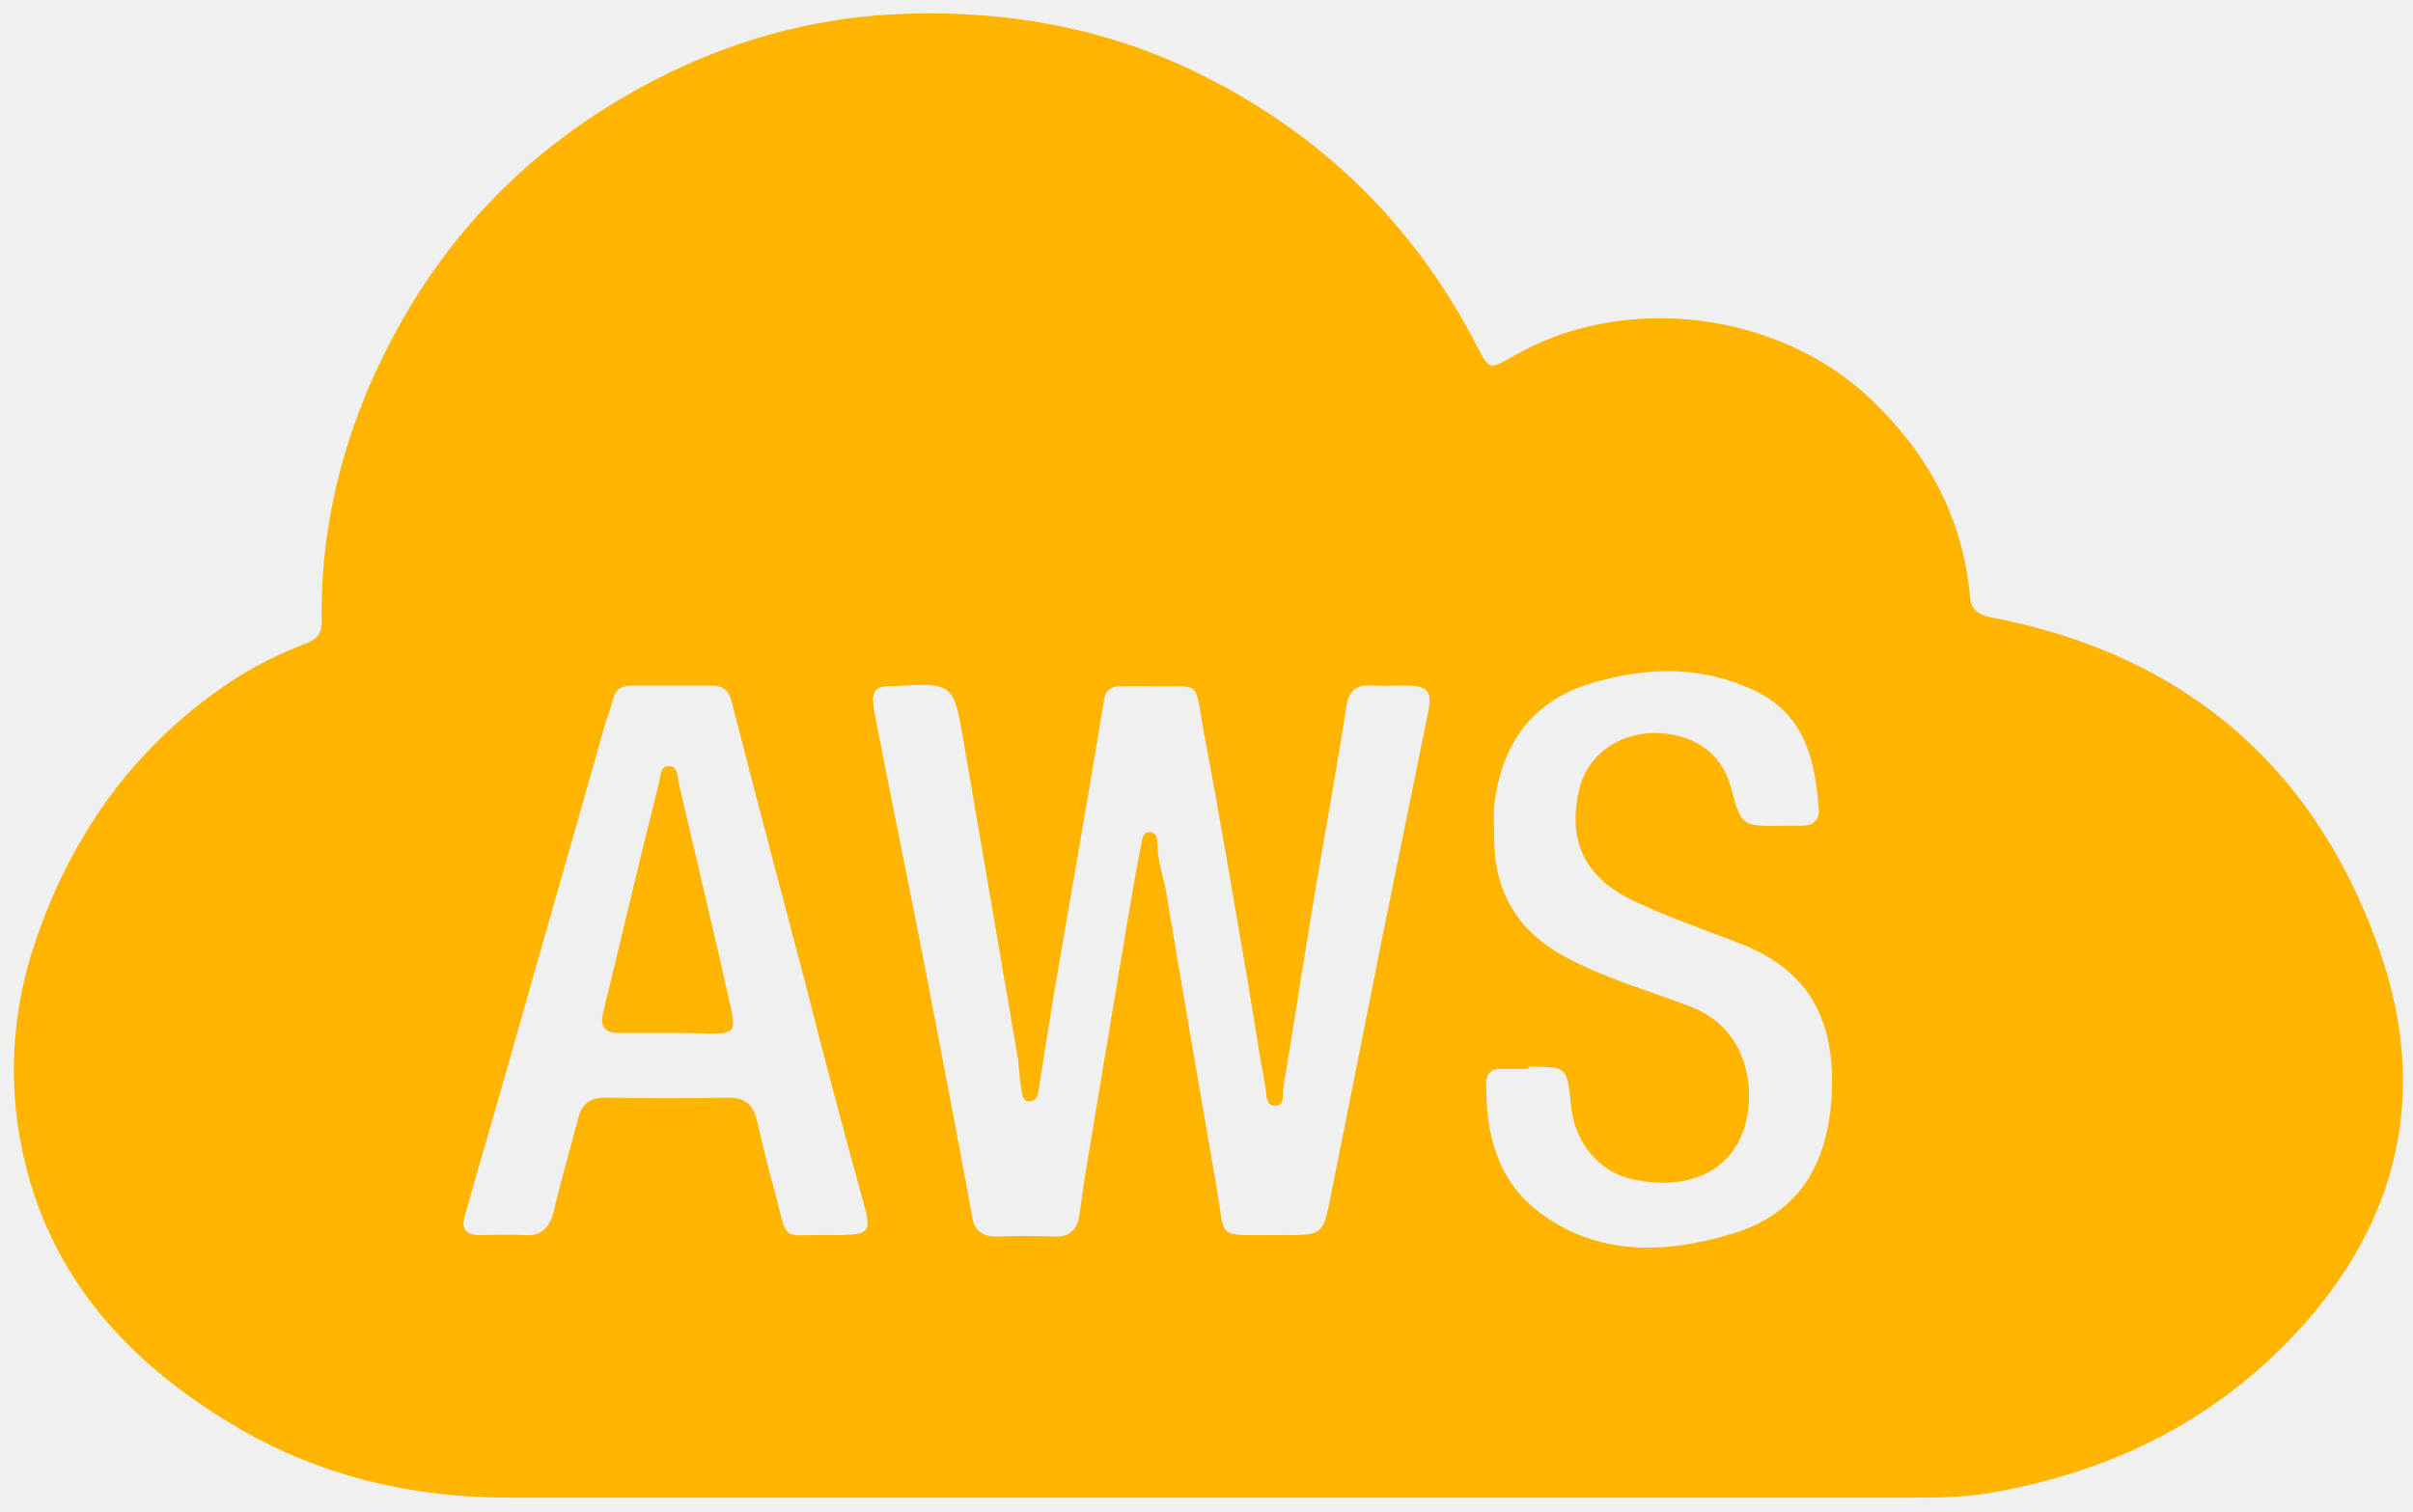
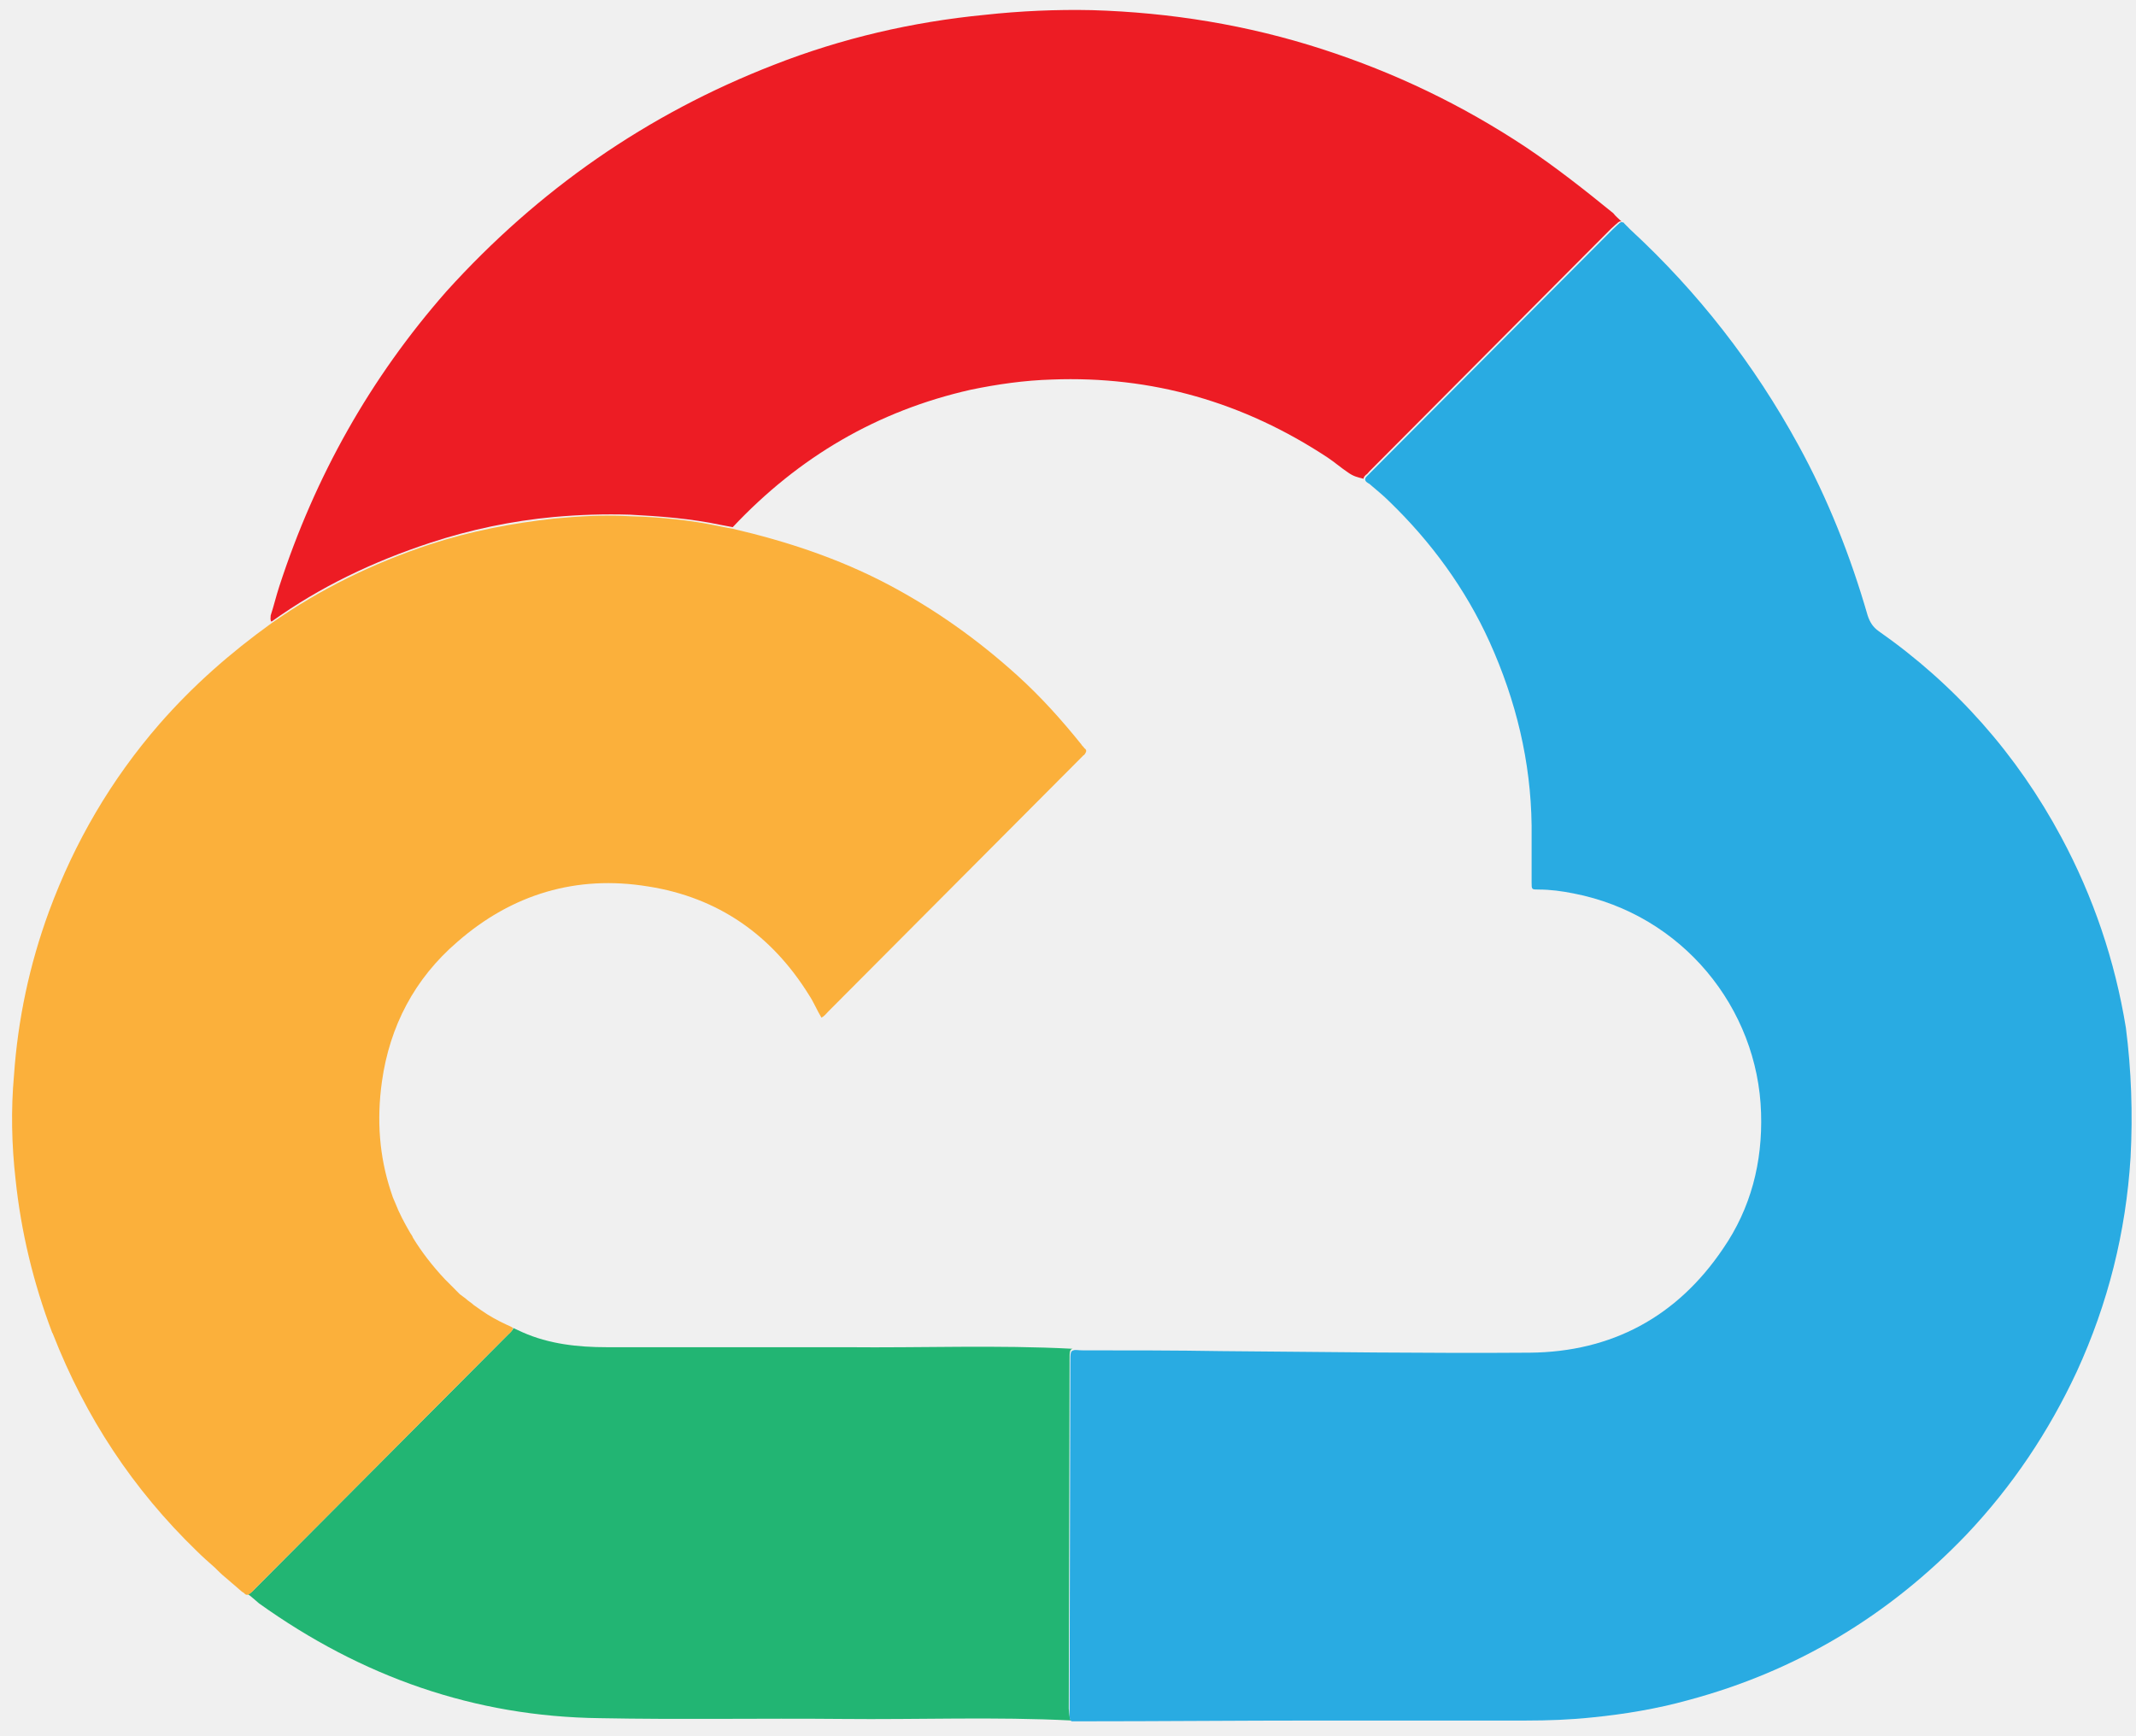
- <svg xmlns="http://www.w3.org/2000/svg" width="83" height="52" viewBox="0 0 83 52" fill="none">
-   <g clip-path="url(#clip0_303_4260)">
-     <path d="M41.45 51.53C33.468 51.53 25.487 51.53 17.505 51.53C14.198 51.53 11.09 50.812 8.23 49.154C4.625 47.05 1.89 44.204 0.87 40.046C0.224 37.422 0.373 34.749 1.293 32.175C2.561 28.561 4.724 25.591 7.957 23.438C8.753 22.919 9.598 22.498 10.493 22.151C10.841 22.027 11.065 21.854 11.065 21.409C11.015 18.538 11.612 15.79 12.756 13.167C14.869 8.341 18.326 4.777 23.075 2.475C25.661 1.237 28.371 0.544 31.28 0.47C34.786 0.371 38.118 0.99 41.276 2.549C45.478 4.628 48.661 7.747 50.8 11.905C51.222 12.721 51.222 12.721 52.018 12.276C55.797 10.048 61.144 10.692 64.326 13.711C66.291 15.568 67.509 17.795 67.758 20.493C67.782 20.914 67.981 21.137 68.454 21.235C75.267 22.523 79.817 26.557 81.956 33.017C83.572 37.942 82.353 42.422 78.673 46.184C75.864 49.055 72.432 50.663 68.528 51.356C67.584 51.53 66.589 51.53 65.619 51.53C57.563 51.53 49.507 51.53 41.45 51.53ZM43.788 42.496C43.912 42.496 44.011 42.496 44.136 42.496C45.503 42.496 45.503 42.496 45.777 41.135C46.373 38.189 46.945 35.244 47.542 32.274C48.064 29.7 48.587 27.151 49.109 24.577C49.283 23.76 49.134 23.587 48.288 23.587C47.94 23.587 47.592 23.611 47.244 23.587C46.647 23.537 46.373 23.76 46.299 24.379C45.951 26.631 45.528 28.908 45.155 31.16C44.807 33.264 44.484 35.368 44.136 37.472C44.111 37.694 44.185 38.041 43.887 38.041C43.539 38.066 43.564 37.694 43.539 37.472C43.315 36.283 43.141 35.096 42.942 33.907C42.445 31.037 41.972 28.166 41.425 25.294C41.052 23.29 41.425 23.661 39.486 23.611C39.188 23.611 38.889 23.611 38.566 23.611C38.218 23.611 38.019 23.735 37.969 24.131C37.472 27.151 36.95 30.145 36.428 33.165C36.179 34.6 35.955 36.036 35.731 37.472C35.706 37.645 35.681 37.868 35.433 37.892C35.184 37.917 35.159 37.67 35.135 37.496C35.06 37.125 35.06 36.754 35.01 36.407C34.389 32.769 33.767 29.155 33.145 25.517C32.797 23.463 32.772 23.488 30.684 23.611C30.634 23.611 30.584 23.611 30.534 23.611C30.137 23.611 29.987 23.834 30.037 24.206C30.062 24.453 30.112 24.701 30.161 24.948C30.709 27.745 31.28 30.541 31.827 33.338C32.374 36.184 32.922 39.031 33.444 41.877C33.518 42.347 33.792 42.545 34.264 42.545C34.936 42.521 35.607 42.521 36.278 42.545C36.8 42.57 37.049 42.298 37.124 41.828C37.198 41.357 37.248 40.912 37.323 40.442C37.795 37.645 38.243 34.873 38.715 32.076C38.889 31.061 39.063 30.022 39.262 29.007C39.287 28.834 39.337 28.586 39.585 28.636C39.784 28.66 39.809 28.858 39.809 29.032C39.809 29.601 40.008 30.121 40.108 30.665C40.679 34.105 41.276 37.546 41.873 41.011C42.147 42.644 41.848 42.496 43.788 42.496ZM28.421 42.496C30.037 42.496 30.012 42.496 29.614 41.06C28.943 38.635 28.297 36.185 27.675 33.734C26.829 30.541 25.984 27.324 25.163 24.131C25.064 23.76 24.865 23.587 24.492 23.587C23.572 23.587 22.677 23.587 21.757 23.587C21.409 23.587 21.185 23.686 21.086 24.057C21.011 24.354 20.912 24.626 20.812 24.923C19.743 28.71 18.649 32.497 17.58 36.284C17.058 38.14 16.511 39.971 15.988 41.828C15.864 42.273 16.013 42.496 16.486 42.496C17.008 42.496 17.505 42.471 18.027 42.496C18.624 42.545 18.898 42.248 19.047 41.679C19.295 40.59 19.619 39.526 19.892 38.462C20.016 37.967 20.34 37.744 20.862 37.769C22.254 37.793 23.647 37.793 25.064 37.769C25.636 37.769 25.91 38.016 26.034 38.536C26.233 39.402 26.432 40.244 26.68 41.11C27.103 42.793 26.904 42.471 28.421 42.496ZM52.515 36.779C52.515 36.803 52.515 36.803 52.515 36.779C52.217 36.779 51.919 36.779 51.595 36.779C51.297 36.779 51.123 36.952 51.123 37.249C51.098 38.981 51.496 40.615 52.938 41.704C54.977 43.238 57.314 43.139 59.602 42.446C61.865 41.753 62.884 40.07 63.008 37.645C63.157 34.576 61.765 33.19 59.751 32.422C58.533 31.952 57.289 31.532 56.121 30.962C54.455 30.145 53.908 28.858 54.33 27.126C54.604 26.012 55.623 25.245 56.867 25.22C58.234 25.22 59.204 25.889 59.527 27.052C59.9 28.438 59.9 28.438 61.367 28.413C61.566 28.413 61.79 28.413 61.989 28.413C62.362 28.413 62.586 28.215 62.561 27.844C62.437 26.21 62.113 24.676 60.497 23.834C58.632 22.894 56.693 22.919 54.728 23.512C52.814 24.082 51.769 25.443 51.446 27.349C51.347 27.869 51.396 28.413 51.396 28.933C51.421 30.715 52.217 32.026 53.783 32.893C55.176 33.66 56.718 34.081 58.184 34.65C60.248 35.442 60.472 37.818 59.875 39.13C59.303 40.417 57.911 40.937 56.22 40.59C55.027 40.367 54.156 39.328 54.032 38.016C53.908 36.704 53.908 36.704 52.59 36.704C52.565 36.779 52.54 36.779 52.515 36.779Z" fill="#FFB501" />
-     <path d="M22.926 35.541C22.379 35.541 21.807 35.541 21.26 35.541C20.812 35.541 20.638 35.318 20.738 34.873C21.384 32.225 22.006 29.552 22.677 26.903C22.727 26.705 22.702 26.359 23 26.359C23.324 26.359 23.299 26.705 23.348 26.953C23.945 29.527 24.567 32.101 25.139 34.675C25.313 35.467 25.238 35.566 24.418 35.566C23.92 35.541 23.423 35.541 22.926 35.541Z" fill="#FFB501" />
+ <svg xmlns="http://www.w3.org/2000/svg" width="64" height="52" viewBox="0 0 64 52" fill="none">
+   <g clip-path="url(#clip0_303_4248)">
+     <path d="M32.117 51.555C29.809 51.438 27.525 51.532 25.218 51.508C22.794 51.485 20.393 51.532 17.969 51.485C14.217 51.438 10.838 50.245 7.761 48.045C7.645 47.951 7.528 47.834 7.388 47.74C7.458 47.787 7.505 47.74 7.598 47.647C7.621 47.623 7.645 47.6 7.668 47.577C10.185 45.049 12.702 42.522 15.242 39.971C15.359 39.854 15.406 39.807 15.359 39.784C15.452 39.831 15.569 39.877 15.662 39.924C16.454 40.275 17.317 40.369 18.179 40.369C20.58 40.369 22.957 40.369 25.358 40.369C27.618 40.392 29.879 40.298 32.14 40.416C32.047 40.439 32.047 40.509 32.047 40.79L32.023 51.204C32.047 51.462 32.047 51.532 32.117 51.555Z" fill="#22B573" />
+     <path d="M48.594 6.646C48.525 6.599 48.478 6.67 48.268 6.857C45.867 9.267 43.444 11.701 41.043 14.112C40.996 14.158 40.973 14.205 40.926 14.229C40.88 14.275 40.857 14.299 40.857 14.346C40.67 14.299 40.554 14.275 40.391 14.158C40.181 14.018 39.994 13.854 39.785 13.714C37.267 12.052 34.517 11.257 31.511 11.373C30.695 11.397 29.879 11.514 29.087 11.678C26.29 12.31 23.936 13.69 21.955 15.796C21.838 15.773 21.722 15.75 21.582 15.726C20.696 15.539 19.787 15.469 18.878 15.422C18.109 15.399 17.363 15.422 16.594 15.492C15.336 15.609 14.101 15.867 12.889 16.265C11.187 16.826 9.602 17.575 8.134 18.628C8.088 18.581 8.111 18.511 8.111 18.441C8.204 18.16 8.274 17.856 8.367 17.575C9.439 14.275 11.094 11.327 13.378 8.729C16.128 5.687 19.391 3.417 23.19 1.942C25.218 1.147 27.339 0.655 29.506 0.445C30.578 0.328 31.651 0.281 32.723 0.304C35.077 0.374 37.384 0.749 39.621 1.474C41.789 2.176 43.793 3.136 45.704 4.4C46.613 5.008 47.476 5.687 48.338 6.389C48.408 6.482 48.501 6.553 48.594 6.646Z" fill="#ED1C24" />
+     <path d="M63.837 34.682C63.697 36.929 63.161 39.059 62.228 41.095C61.389 42.897 60.294 44.535 58.919 45.986C56.588 48.42 53.815 50.081 50.575 50.947C49.643 51.205 48.664 51.368 47.708 51.462C47.056 51.532 46.38 51.556 45.727 51.556C43.653 51.556 41.579 51.556 39.505 51.556C37.127 51.556 34.75 51.579 32.396 51.579C32.349 51.579 32.303 51.579 32.256 51.579C32.186 51.579 32.163 51.579 32.116 51.579C32.046 51.556 32.046 51.485 32.046 51.251L32.07 40.837C32.07 40.556 32.07 40.486 32.163 40.463C32.209 40.439 32.303 40.463 32.443 40.463C33.818 40.463 35.216 40.463 36.591 40.486C39.668 40.51 42.744 40.556 45.844 40.533C48.291 40.51 50.249 39.456 51.624 37.42C52.463 36.204 52.813 34.823 52.766 33.349C52.673 30.213 50.412 27.404 47.149 26.772C46.8 26.702 46.45 26.655 46.1 26.655C45.891 26.655 45.891 26.655 45.891 26.445C45.891 25.883 45.891 25.322 45.891 24.736C45.867 22.817 45.424 20.992 44.632 19.237C43.91 17.645 42.884 16.241 41.625 15.024C41.439 14.837 41.229 14.673 41.043 14.51C41.019 14.486 40.996 14.486 40.973 14.463C40.926 14.439 40.903 14.393 40.903 14.369C40.903 14.322 40.926 14.299 40.973 14.252C41.019 14.205 41.043 14.182 41.089 14.135C43.49 11.725 45.914 9.291 48.314 6.88C48.524 6.693 48.547 6.623 48.641 6.67C48.641 6.67 48.664 6.67 48.664 6.693C48.711 6.74 48.757 6.787 48.85 6.88C50.878 8.753 52.556 10.906 53.885 13.339C54.77 14.954 55.446 16.663 55.959 18.441C56.029 18.652 56.122 18.792 56.285 18.909C58.593 20.524 60.434 22.607 61.762 25.087C62.718 26.866 63.37 28.785 63.697 30.798C63.86 32.061 63.907 33.372 63.837 34.682Z" fill="#29ABE2" />
+     <path d="M32.513 22.583C32.489 22.607 32.489 22.63 32.466 22.63C32.443 22.654 32.396 22.7 32.373 22.724C29.856 25.251 27.338 27.779 24.821 30.306C24.752 30.376 24.705 30.447 24.612 30.493C24.472 30.259 24.379 30.025 24.239 29.815C23.12 28.013 21.512 26.889 19.414 26.562C17.27 26.211 15.336 26.796 13.704 28.223C12.422 29.323 11.676 30.751 11.443 32.412C11.28 33.582 11.373 34.659 11.7 35.665C11.723 35.736 11.746 35.806 11.77 35.876C11.793 35.923 11.816 35.993 11.84 36.04C11.956 36.344 12.119 36.648 12.282 36.929C12.306 36.976 12.352 37.023 12.376 37.093C12.632 37.514 12.958 37.935 13.331 38.333C13.424 38.427 13.518 38.52 13.588 38.59C13.658 38.661 13.704 38.708 13.774 38.778C13.844 38.825 13.891 38.871 13.96 38.918C14.03 38.988 14.124 39.035 14.194 39.105C14.264 39.152 14.357 39.222 14.427 39.269C14.66 39.433 14.916 39.573 15.172 39.691C15.266 39.737 15.336 39.761 15.359 39.784C15.359 39.807 15.359 39.807 15.359 39.831C15.336 39.878 15.312 39.925 15.219 39.995C12.679 42.545 10.162 45.073 7.621 47.624C7.598 47.647 7.574 47.694 7.551 47.694C7.481 47.764 7.458 47.788 7.411 47.788C7.388 47.788 7.365 47.788 7.341 47.764C7.318 47.741 7.295 47.718 7.248 47.694C7.085 47.554 6.922 47.413 6.759 47.273C6.642 47.179 6.549 47.086 6.432 46.969C6.246 46.805 6.06 46.641 5.896 46.477C3.985 44.628 2.564 42.475 1.585 39.971C1.585 39.948 1.561 39.948 1.561 39.925C1.002 38.45 0.629 36.906 0.466 35.338C0.349 34.308 0.326 33.255 0.419 32.225C0.536 30.54 0.885 28.902 1.468 27.311C2.237 25.228 3.333 23.356 4.778 21.694C5.78 20.547 6.899 19.564 8.134 18.675C9.602 17.645 11.187 16.873 12.888 16.311C14.1 15.914 15.336 15.68 16.594 15.539C17.363 15.469 18.109 15.422 18.878 15.469C19.787 15.492 20.696 15.586 21.582 15.773C21.698 15.797 21.815 15.82 21.955 15.844C23.563 16.218 25.124 16.733 26.593 17.505C28.014 18.254 29.296 19.167 30.485 20.243C31.184 20.875 31.813 21.577 32.396 22.302C32.419 22.349 32.466 22.373 32.489 22.419C32.559 22.466 32.559 22.513 32.513 22.583Z" fill="#FBB03B" />
  </g>
  <defs>
-     <clipPath id="clip0_303_4260">
-       <rect width="83" height="52" fill="white" />
+     <clipPath id="clip0_303_4248">
+       <rect width="64" height="52" fill="white" />
    </clipPath>
  </defs>
</svg>
